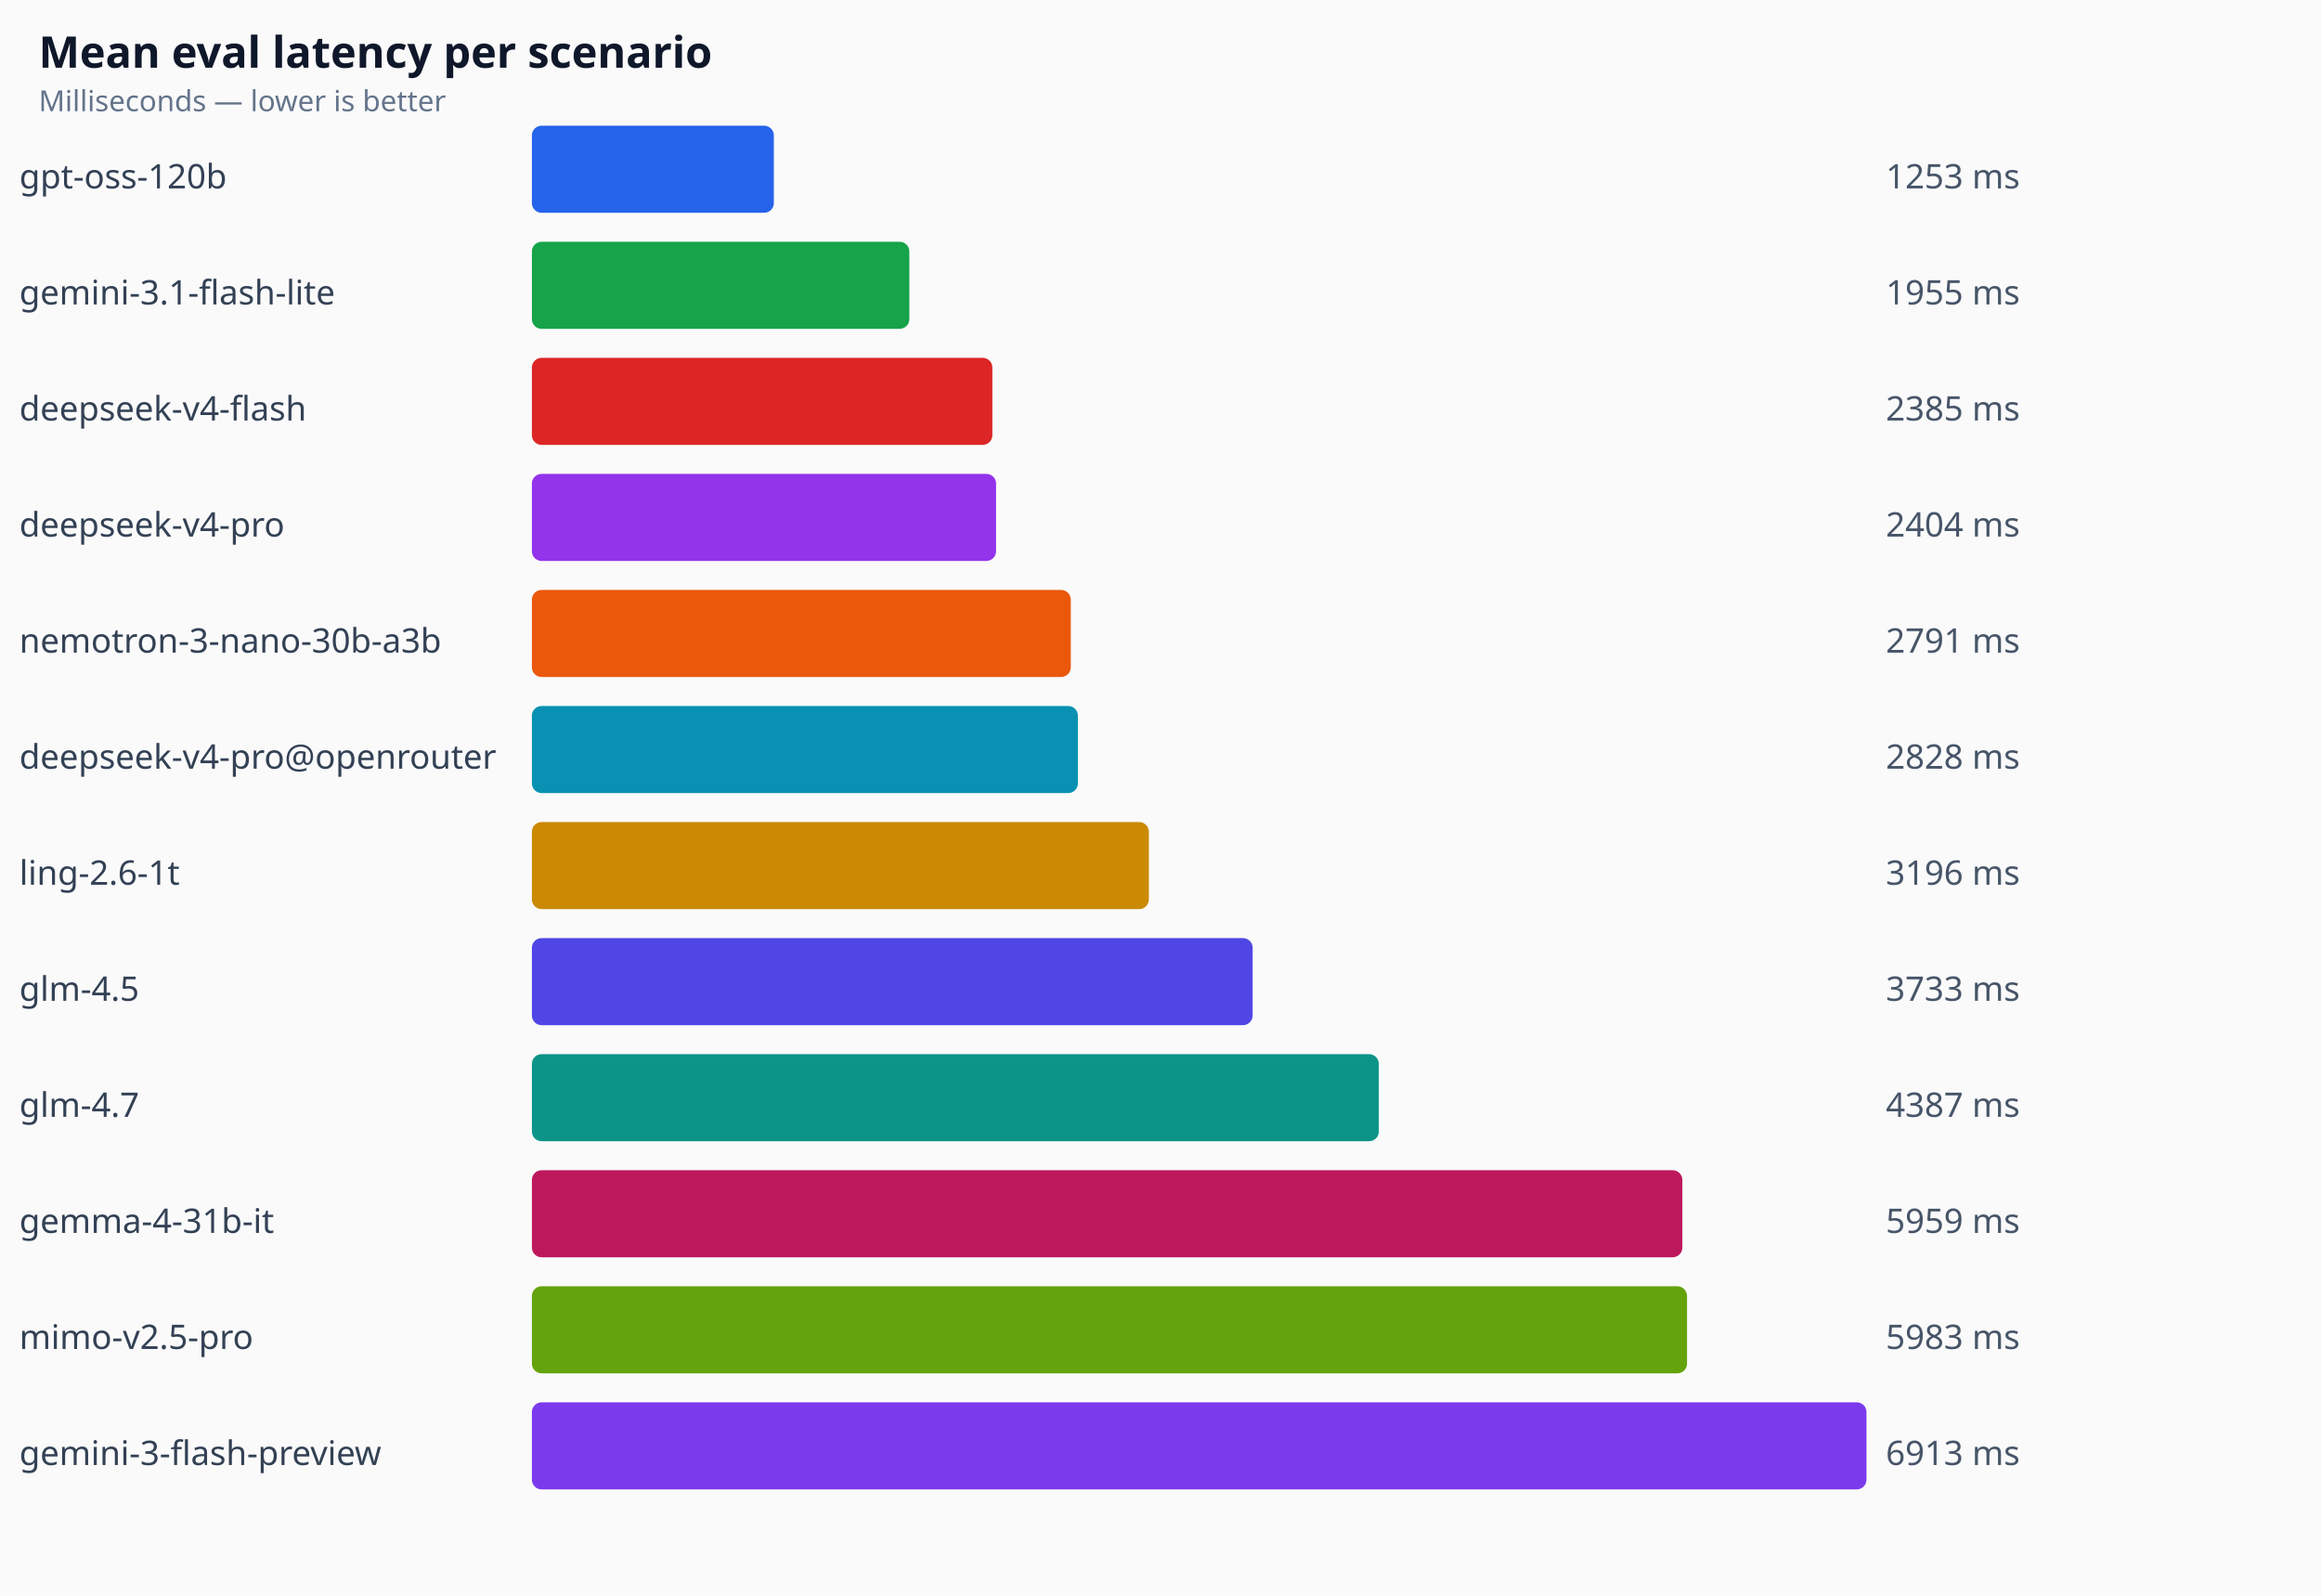
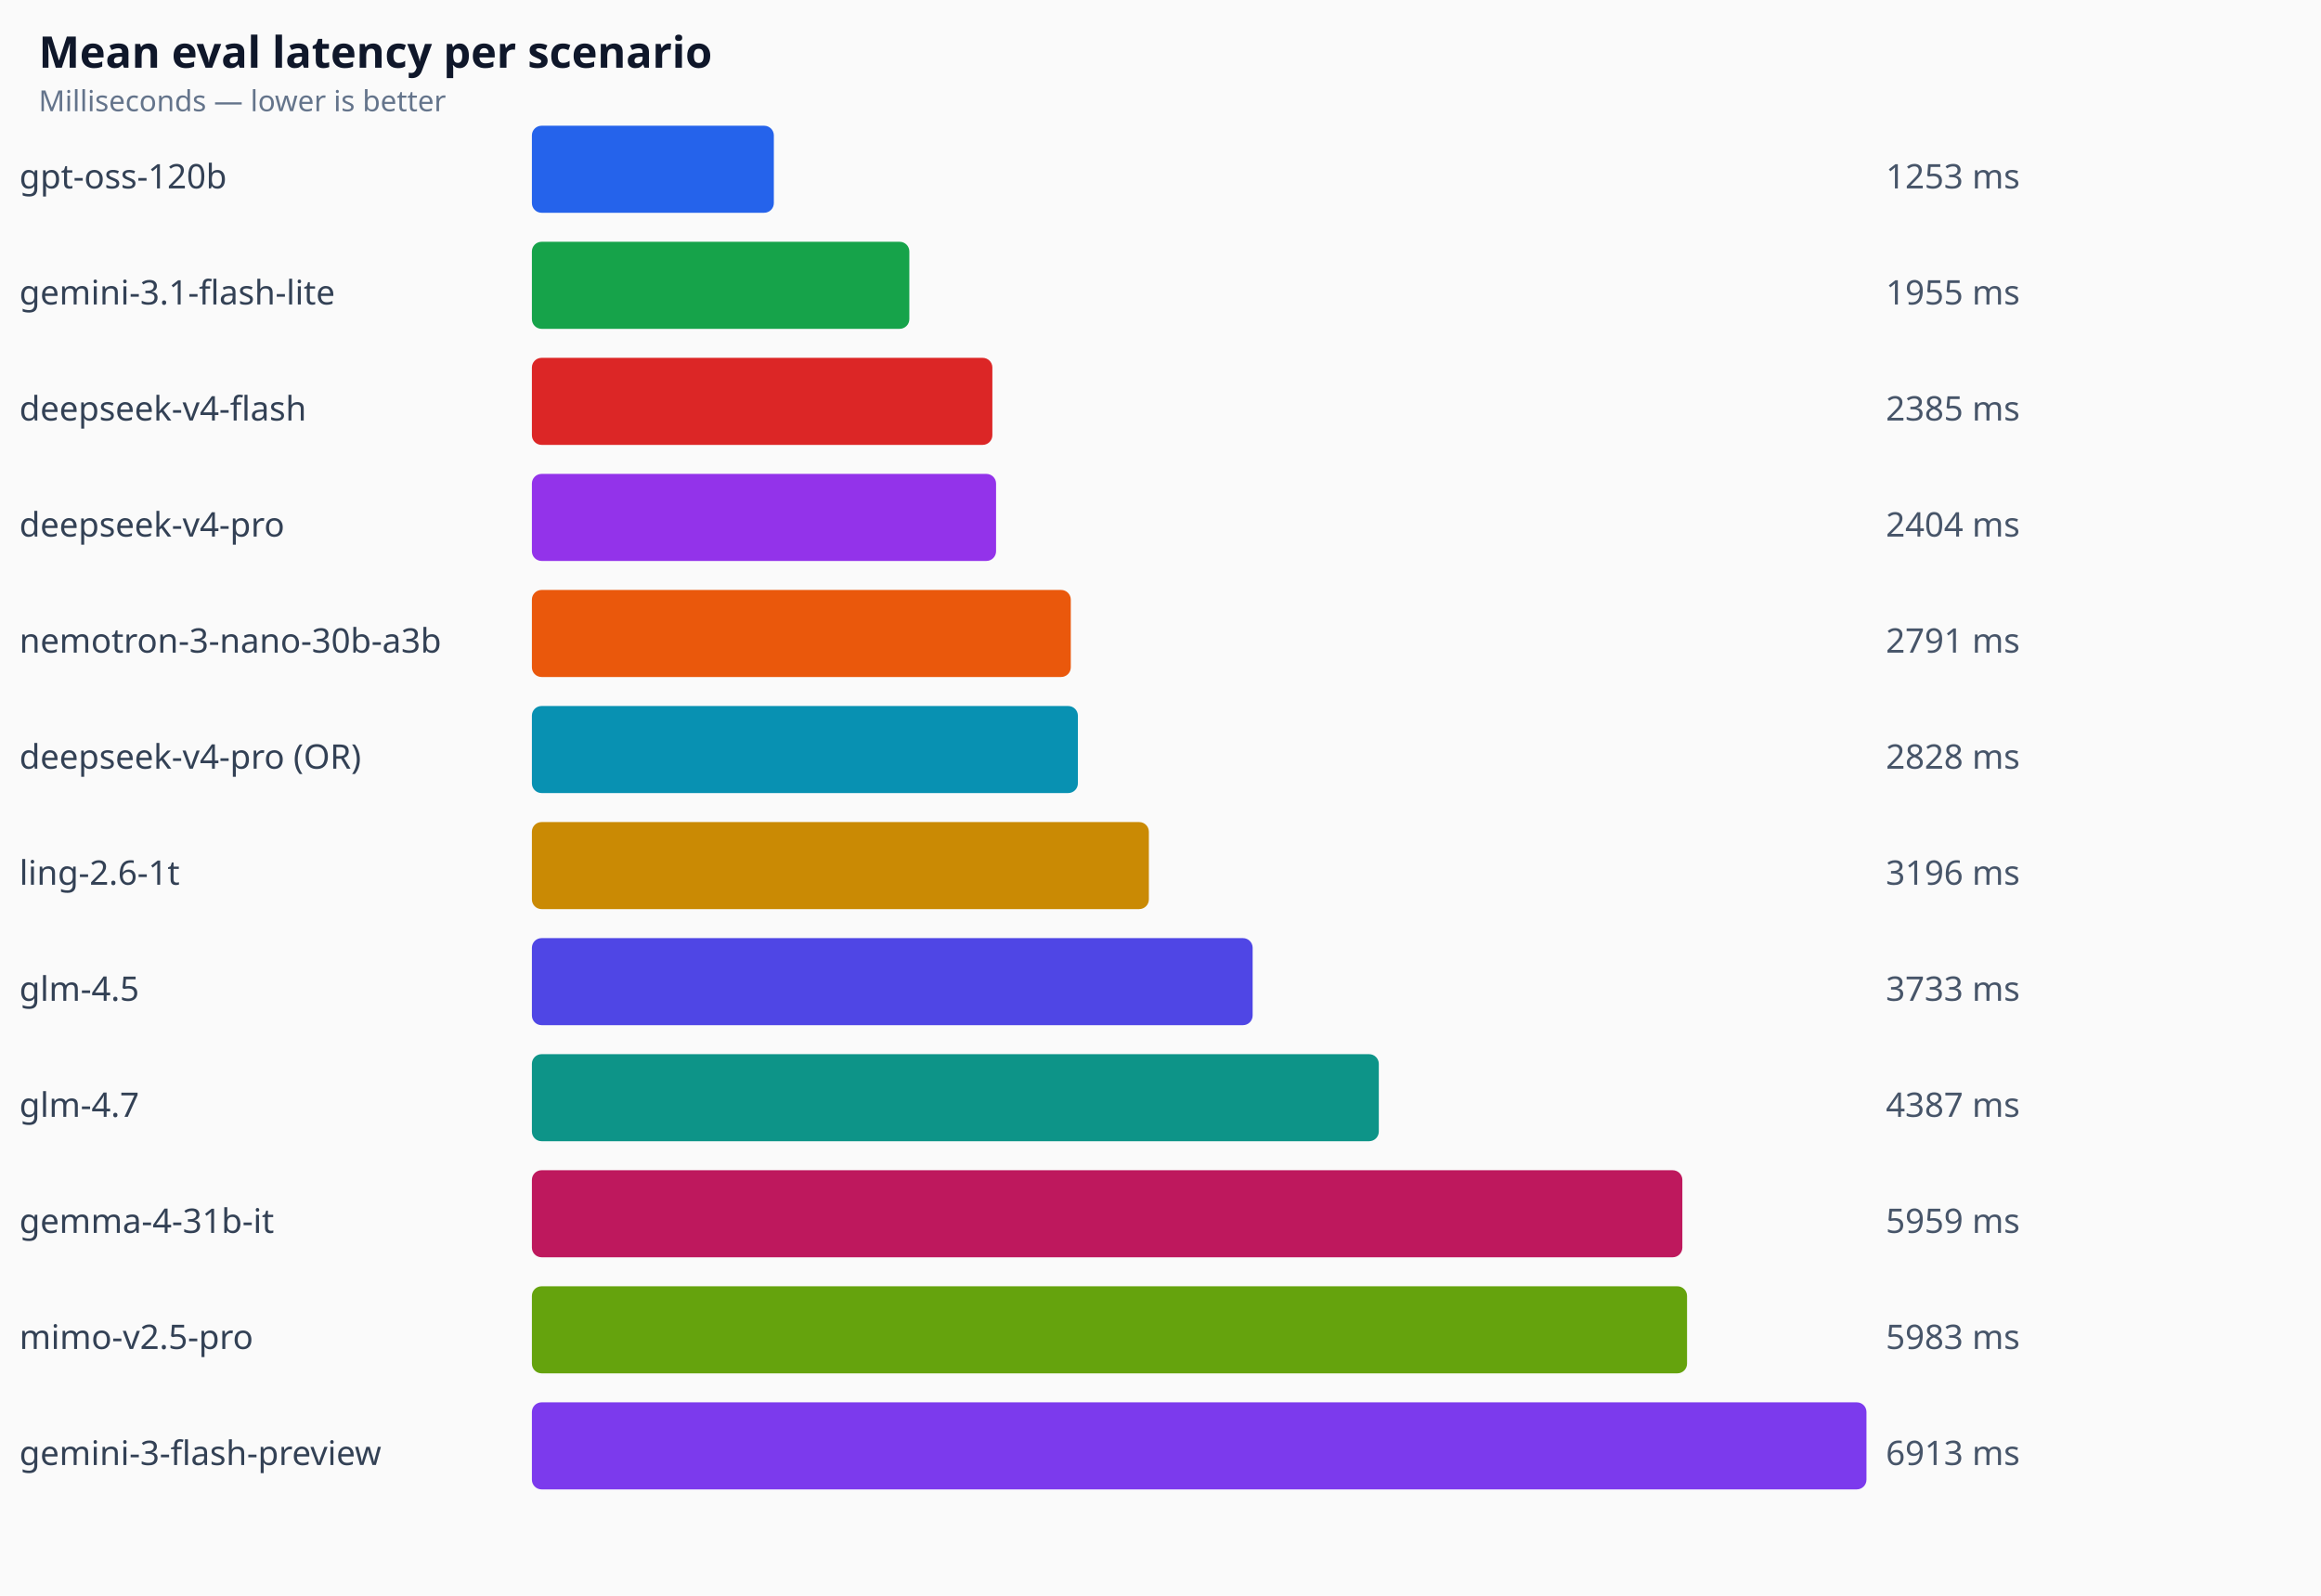
<svg xmlns="http://www.w3.org/2000/svg" viewBox="0 0 960 660" width="960" height="660">
  <style>
    .title { font: 600 18px system-ui, sans-serif; fill: #0f172a; }
    .label { font: 14px system-ui, sans-serif; fill: #334155; }
    .value { font: 14px system-ui, sans-serif; fill: #475569; }
    .sub { font: 12px system-ui, sans-serif; fill: #64748b; }
  </style>
  <rect width="100%" height="100%" fill="#fafafa" />
  <text x="16" y="28" class="title">Mean eval latency per scenario</text>
  <text x="16" y="46" class="sub">Milliseconds — lower is better</text>
  <text x="8" y="77.92" class="label">gpt-oss-120b</text>
  <rect x="220" y="52" width="100.076" height="36" rx="4" fill="#2563eb" />
  <text x="780" y="77.92" class="value">1253 ms</text>
  <text x="8" y="125.92" class="label">gemini-3.1-flash-lite</text>
  <rect x="220" y="100" width="156.114" height="36" rx="4" fill="#16a34a" />
  <text x="780" y="125.92" class="value">1955 ms</text>
  <text x="8" y="173.92" class="label">deepseek-v4-flash</text>
  <rect x="220" y="148" width="190.458" height="36" rx="4" fill="#dc2626" />
  <text x="780" y="173.92" class="value">2385 ms</text>
  <text x="8" y="221.92" class="label">deepseek-v4-pro</text>
  <rect x="220" y="196" width="191.988" height="36" rx="4" fill="#9333ea" />
  <text x="780" y="221.92" class="value">2404 ms</text>
  <text x="8" y="269.92" class="label">nemotron-3-nano-30b-a3b</text>
  <rect x="220" y="244" width="222.894" height="36" rx="4" fill="#ea580c" />
  <text x="780" y="269.92" class="value">2791 ms</text>
-   <text x="8" y="317.92" class="label">deepseek-v4-pro@openrouter</text>
+   <text x="8" y="317.92" class="label">deepseek-v4-pro (OR)</text>
  <rect x="220" y="292" width="225.833" height="36" rx="4" fill="#0891b2" />
  <text x="780" y="317.92" class="value">2828 ms</text>
  <text x="8" y="365.92" class="label">ling-2.6-1t</text>
  <rect x="220" y="340" width="255.187" height="36" rx="4" fill="#ca8a04" />
  <text x="780" y="365.92" class="value">3196 ms</text>
  <text x="8" y="413.92" class="label">glm-4.5</text>
  <rect x="220" y="388" width="298.113" height="36" rx="4" fill="#4f46e5" />
  <text x="780" y="413.92" class="value">3733 ms</text>
  <text x="8" y="461.92" class="label">glm-4.7</text>
  <rect x="220" y="436" width="350.296" height="36" rx="4" fill="#0d9488" />
  <text x="780" y="461.92" class="value">4387 ms</text>
  <text x="8" y="509.92" class="label">gemma-4-31b-it</text>
  <rect x="220" y="484" width="475.848" height="36" rx="4" fill="#be185d" />
  <text x="780" y="509.92" class="value">5959 ms</text>
  <text x="8" y="557.92" class="label">mimo-v2.5-pro</text>
  <rect x="220" y="532" width="477.787" height="36" rx="4" fill="#65a30d" />
  <text x="780" y="557.92" class="value">5983 ms</text>
  <text x="8" y="605.92" class="label">gemini-3-flash-preview</text>
  <rect x="220" y="580" width="552" height="36" rx="4" fill="#7c3aed" />
  <text x="780" y="605.92" class="value">6913 ms</text>
</svg>
